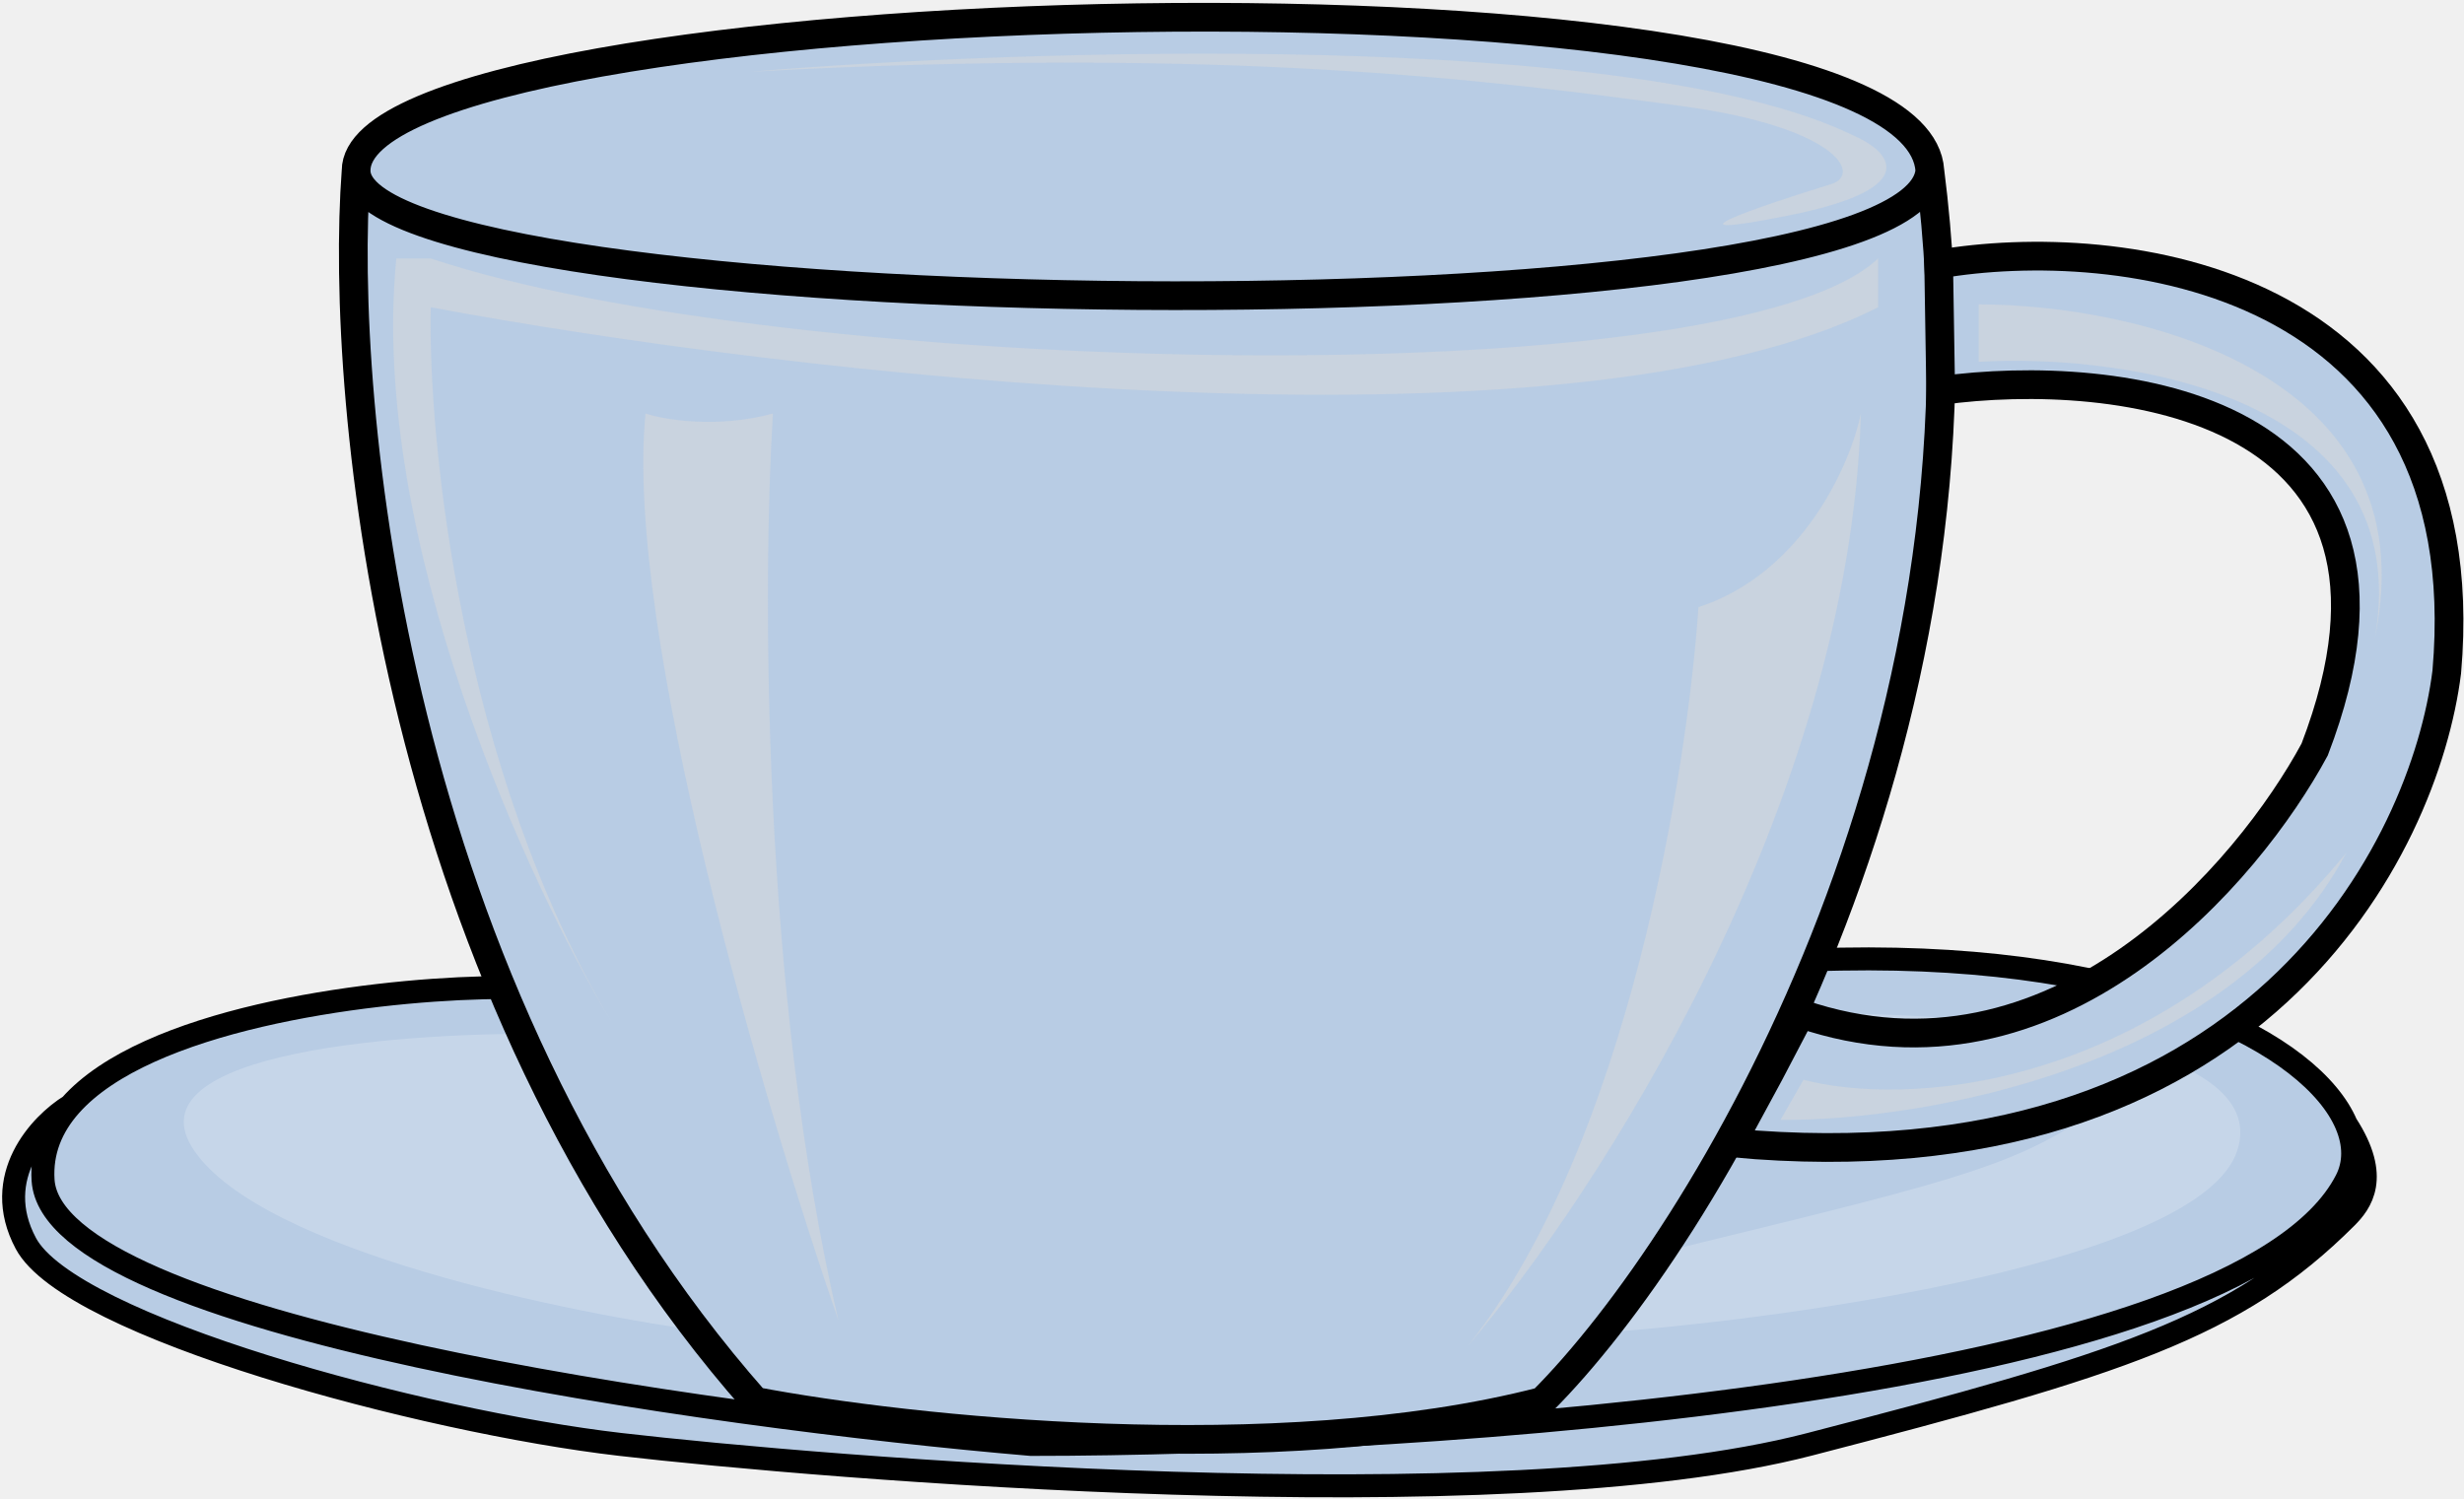
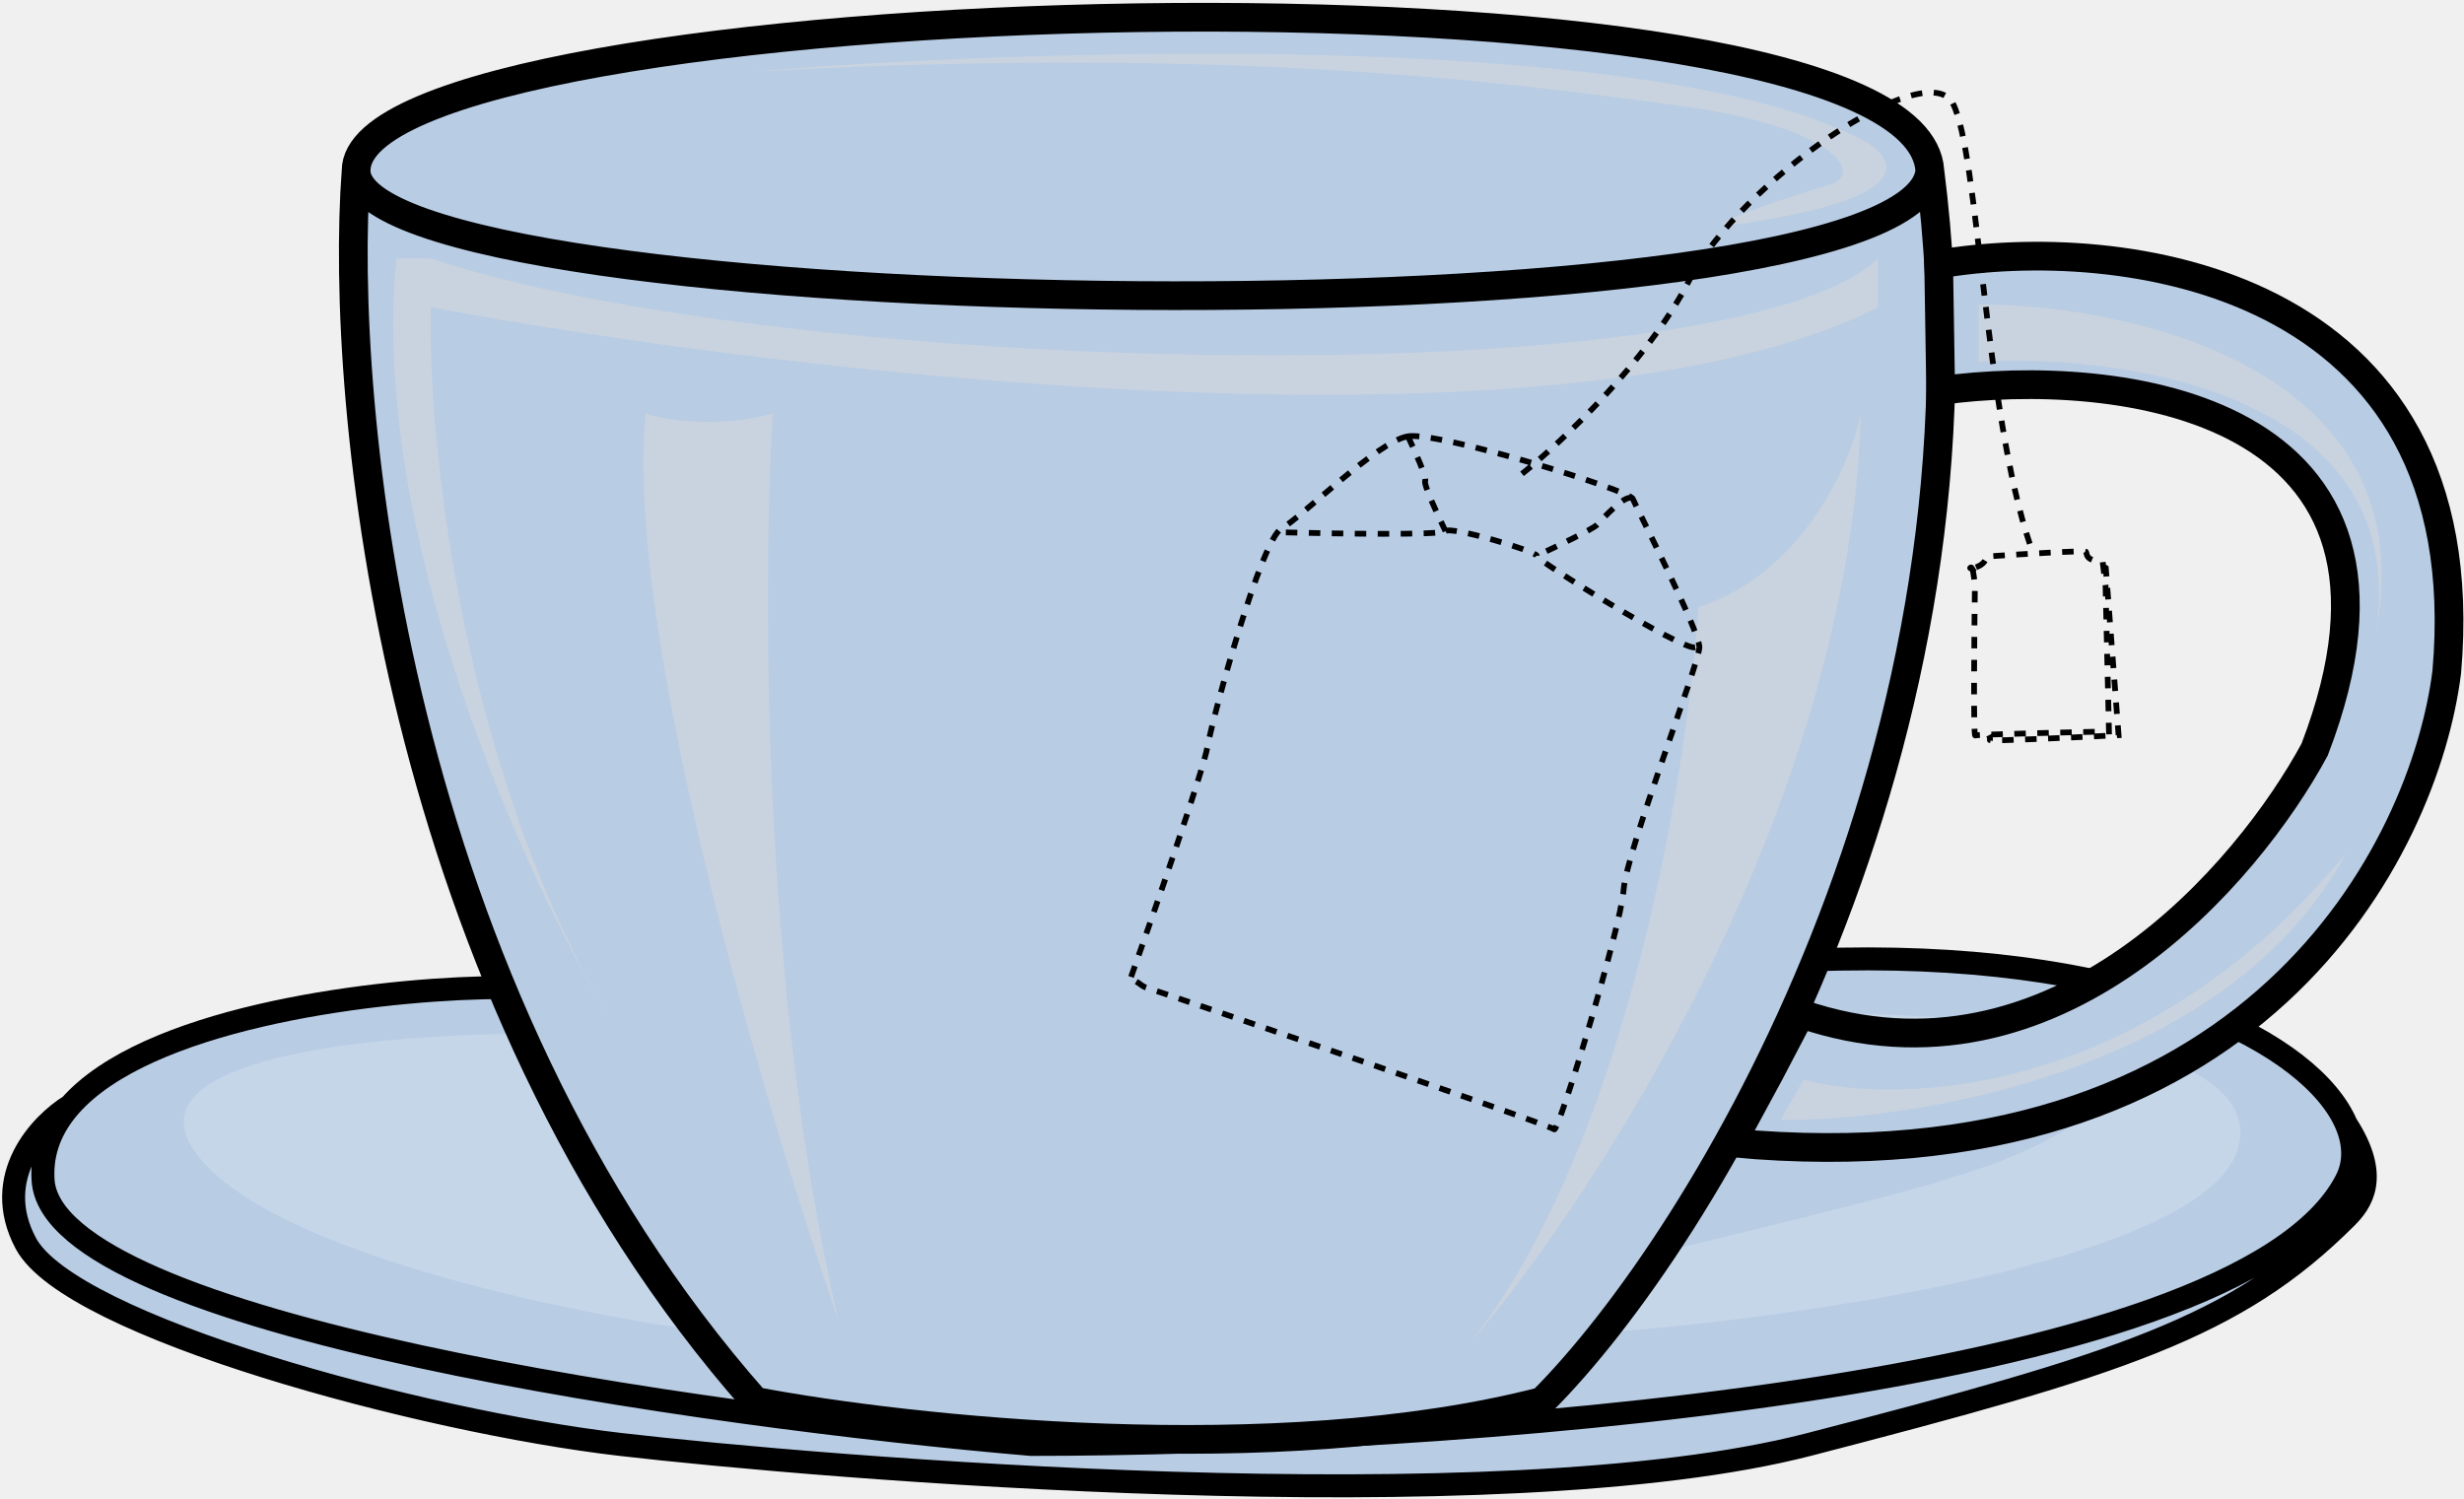
<svg xmlns="http://www.w3.org/2000/svg" width="429" height="261" viewBox="0 0 429 261" fill="none">
  <g id="teaCup">
    <g id="plate">
      <path d="M84 172L320.5 167C373.215 166.042 402.586 181.925 408.5 195.746C414.5 205 411 209.5 408.5 212C389.265 231.235 369 237.5 315 251.5C261 265.5 142.5 255.5 108 251.5C73.5 247.5 12.243 231 4.5 216.5C-1.695 204.9 7.081 195.667 12.243 192.5C25.48 177.547 63.021 172.534 84 172Z" fill="#B8CCE4" />
      <path d="M12.243 192.5C25.48 177.547 63.021 172.534 84 172L320.5 167C373.215 166.042 402.586 181.925 408.5 195.746M12.243 192.5C8.97 196.198 7.183 200.504 7.5 205.5C9.1 230.7 122.833 246.667 179.5 251.5C248 251.5 389.7 242.3 408.5 205.5C409.991 202.581 409.99 199.229 408.5 195.746M12.243 192.5C7.081 195.667 -1.695 204.9 4.5 216.5C12.243 231 73.5 247.5 108 251.5C142.5 255.5 261 265.5 315 251.5C369 237.5 389.265 231.235 408.5 212C411 209.5 414.5 205 408.5 195.746" stroke="black" stroke-width="4" />
    </g>
    <g id="plateReflection">
      <path d="M33.853 200.403C21.834 182.989 71.222 179.572 97.418 180.04L124 232C98.959 228.723 45.873 217.816 33.853 200.403Z" fill="white" fill-opacity="0.2" />
      <path d="M389.5 200.403C383.1 219.525 313.5 229.435 279.5 232C267.167 231.167 251.9 227.2 289.5 218C336.5 206.5 350 203.5 363 194.5C373.4 187.3 338.333 179.5 319.5 176.5C345.5 176.5 395.9 181.281 389.5 200.403Z" fill="white" fill-opacity="0.2" />
    </g>
    <g id="cup">
      <path d="M62 29.709C62 -1.791 333.5 -9.791 336 29.709C348.8 129.709 296.667 215.833 268.5 244C222.1 256 157.833 249 131.5 244C68.3 172.4 59 69.709 62 29.709Z" fill="#B8CCE4" />
      <path d="M62 29.709C62 -1.791 333.5 -9.791 336 29.709M62 29.709C59 69.709 68.3 172.4 131.5 244C157.833 249 222.1 256 268.5 244C296.667 215.833 348.8 129.709 336 29.709M62 29.709C62 56.709 333.5 60.709 336 29.709" stroke="black" stroke-width="5" />
    </g>
    <path id="handle" d="M403 130.5C426.2 70.1 368.221 63.833 337.887 68L337.535 46C368.368 40.667 432 47.8 426 117C422.167 147.667 392.7 207.4 301.5 199L308 187L313.5 176.5C357.9 191.7 391.5 151.833 403 130.5Z" fill="#B8CCE4" stroke="black" stroke-width="5" />
    <g id="cupReflection" opacity="0.5">
      <path d="M134.572 72C124.891 74.633 115.749 73.097 112.387 72C108.623 109.744 133.227 193.06 146 230C132.555 172.506 132.779 100.711 134.572 72Z" fill="#D9D9D9" />
      <path d="M344.5 63V53C371.5 53 423.1 64.6 413.5 111C420.7 69 370.5 61.5 344.5 63Z" fill="#D9D9D9" />
      <path d="M295.705 105.724C313.973 99.729 322.18 80.743 324 72C322.032 140.331 277.971 208.17 255.6 234.303C283.796 198.83 293.885 132.995 295.705 105.724Z" fill="#D9D9D9" />
      <path d="M314 188L310 195C334.5 195.167 388.5 186.1 408.5 148.5C373.7 190.9 331 192.5 314 188Z" fill="#D9D9D9" />
      <path d="M327 53.5C272.6 81.1 136.333 65 75 53.5C74.5 76.5 80.1 133.6 106.5 178C92 154 64.2 93.8 69 45H75C136.2 65.4 301 69.5 327 45V49.25V53.5Z" fill="#D9D9D9" />
      <path d="M322.5 23.5C284.5 5.1 178.667 8.5 130.5 12.5C213.5 8 260 14 293 18.5C319.4 22.1 324.167 30.167 319 32C306.5 35.833 287.5 42.3 311.5 37.5C335.5 32.7 328.833 26.167 322.5 23.5Z" fill="#D9D9D9" />
    </g>
  </g>
+   <path id="teaBag" d="M245.125 75.971C239.807 76.845 226.473 90.194 223.061 92.072C219.649 93.95 211.226 124.452 210.24 129.969C209.452 134.382 200.862 159.056 196.665 170.841C197.71 170.316 198.523 171.64 199.489 171.933C202.058 172.715 269.903 195.879 270.597 196.64C271.291 197.401 282.167 161.739 282.686 154.913C283.205 148.086 295.863 115.508 295.876 112.686C295.889 109.863 284.87 88.304 284.273 86.833M245.125 75.971C250.444 75.097 283.675 85.363 284.273 86.833M245.125 75.971C246.256 78.319 248.439 83.16 248.129 83.737C247.82 84.314 250.361 89.805 251.67 92.478M284.273 86.833C283.108 85.718 278.899 90.531 277.981 91.439C277.246 92.165 270.732 95.29 267.567 96.762M223.875 92.704C232.806 92.932 250.869 93.207 251.67 92.478M251.67 92.478C252.66 91.577 267.372 95.938 267.567 96.762M295.13 112.715C292.996 113.339 267.432 97.541 267.568 96.789C267.57 96.78 267.569 96.771 267.567 96.762M265 82.5C271.667 77.167 286.8 63 294 49C303 31.5 335.5 9.5 340 18C344.5 26.5 345.5 71.5 353.5 95M343.336 98.945C343.647 99.491 343.798 101.474 343.838 102.598C343.72 111.159 343.568 128.237 343.902 128.061C344.236 127.886 359.564 127.521 367.186 127.361L366.59 101.949L366.082 97.749C362.947 97.664 363.428 96.398 363.173 96.068C362.968 95.803 351.505 96.514 345.798 96.902C345.771 98.243 344.06 98.855 343.336 98.945ZM343.336 98.945C343.263 98.817 343.181 98.768 343.09 98.828C342.923 98.936 343.056 98.98 343.336 98.945ZM366.201 98.624L366.634 98.892L368.86 128.009C361.345 128.393 346.342 129.101 346.447 128.863C346.551 128.625 346.38 128.205 346.281 128.025" stroke="black" stroke-dasharray="2 2" />
</svg>
